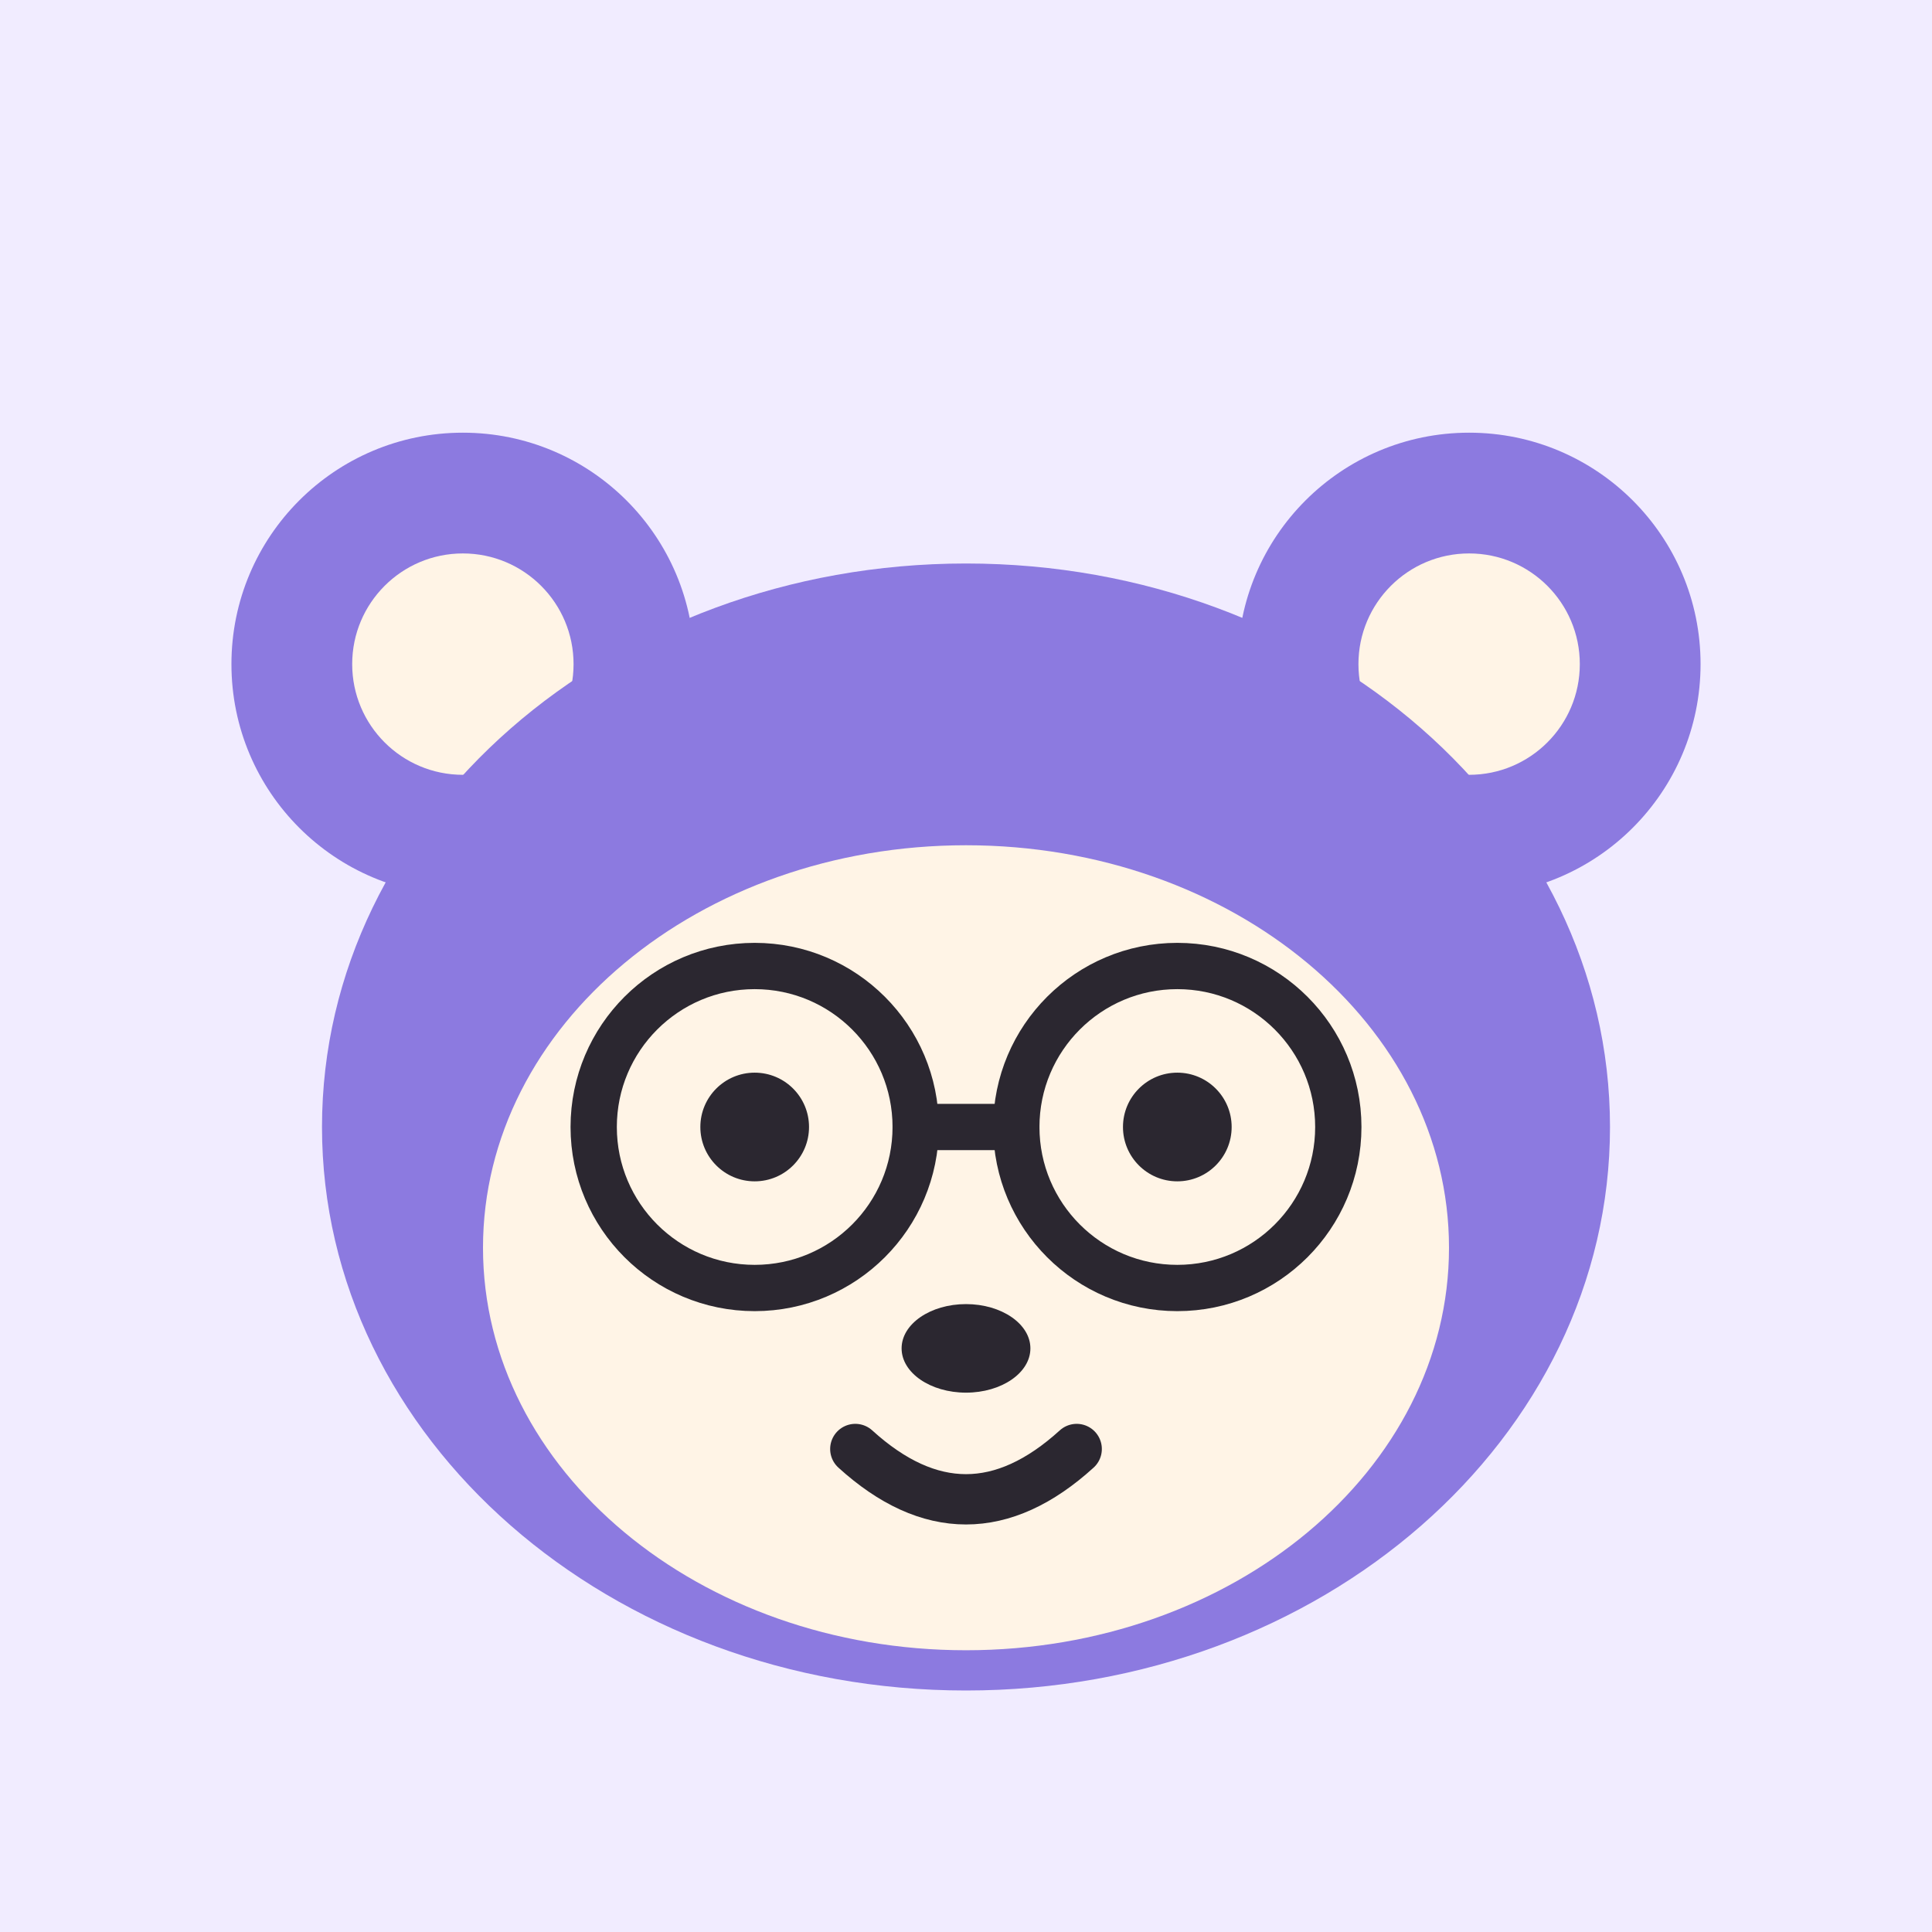
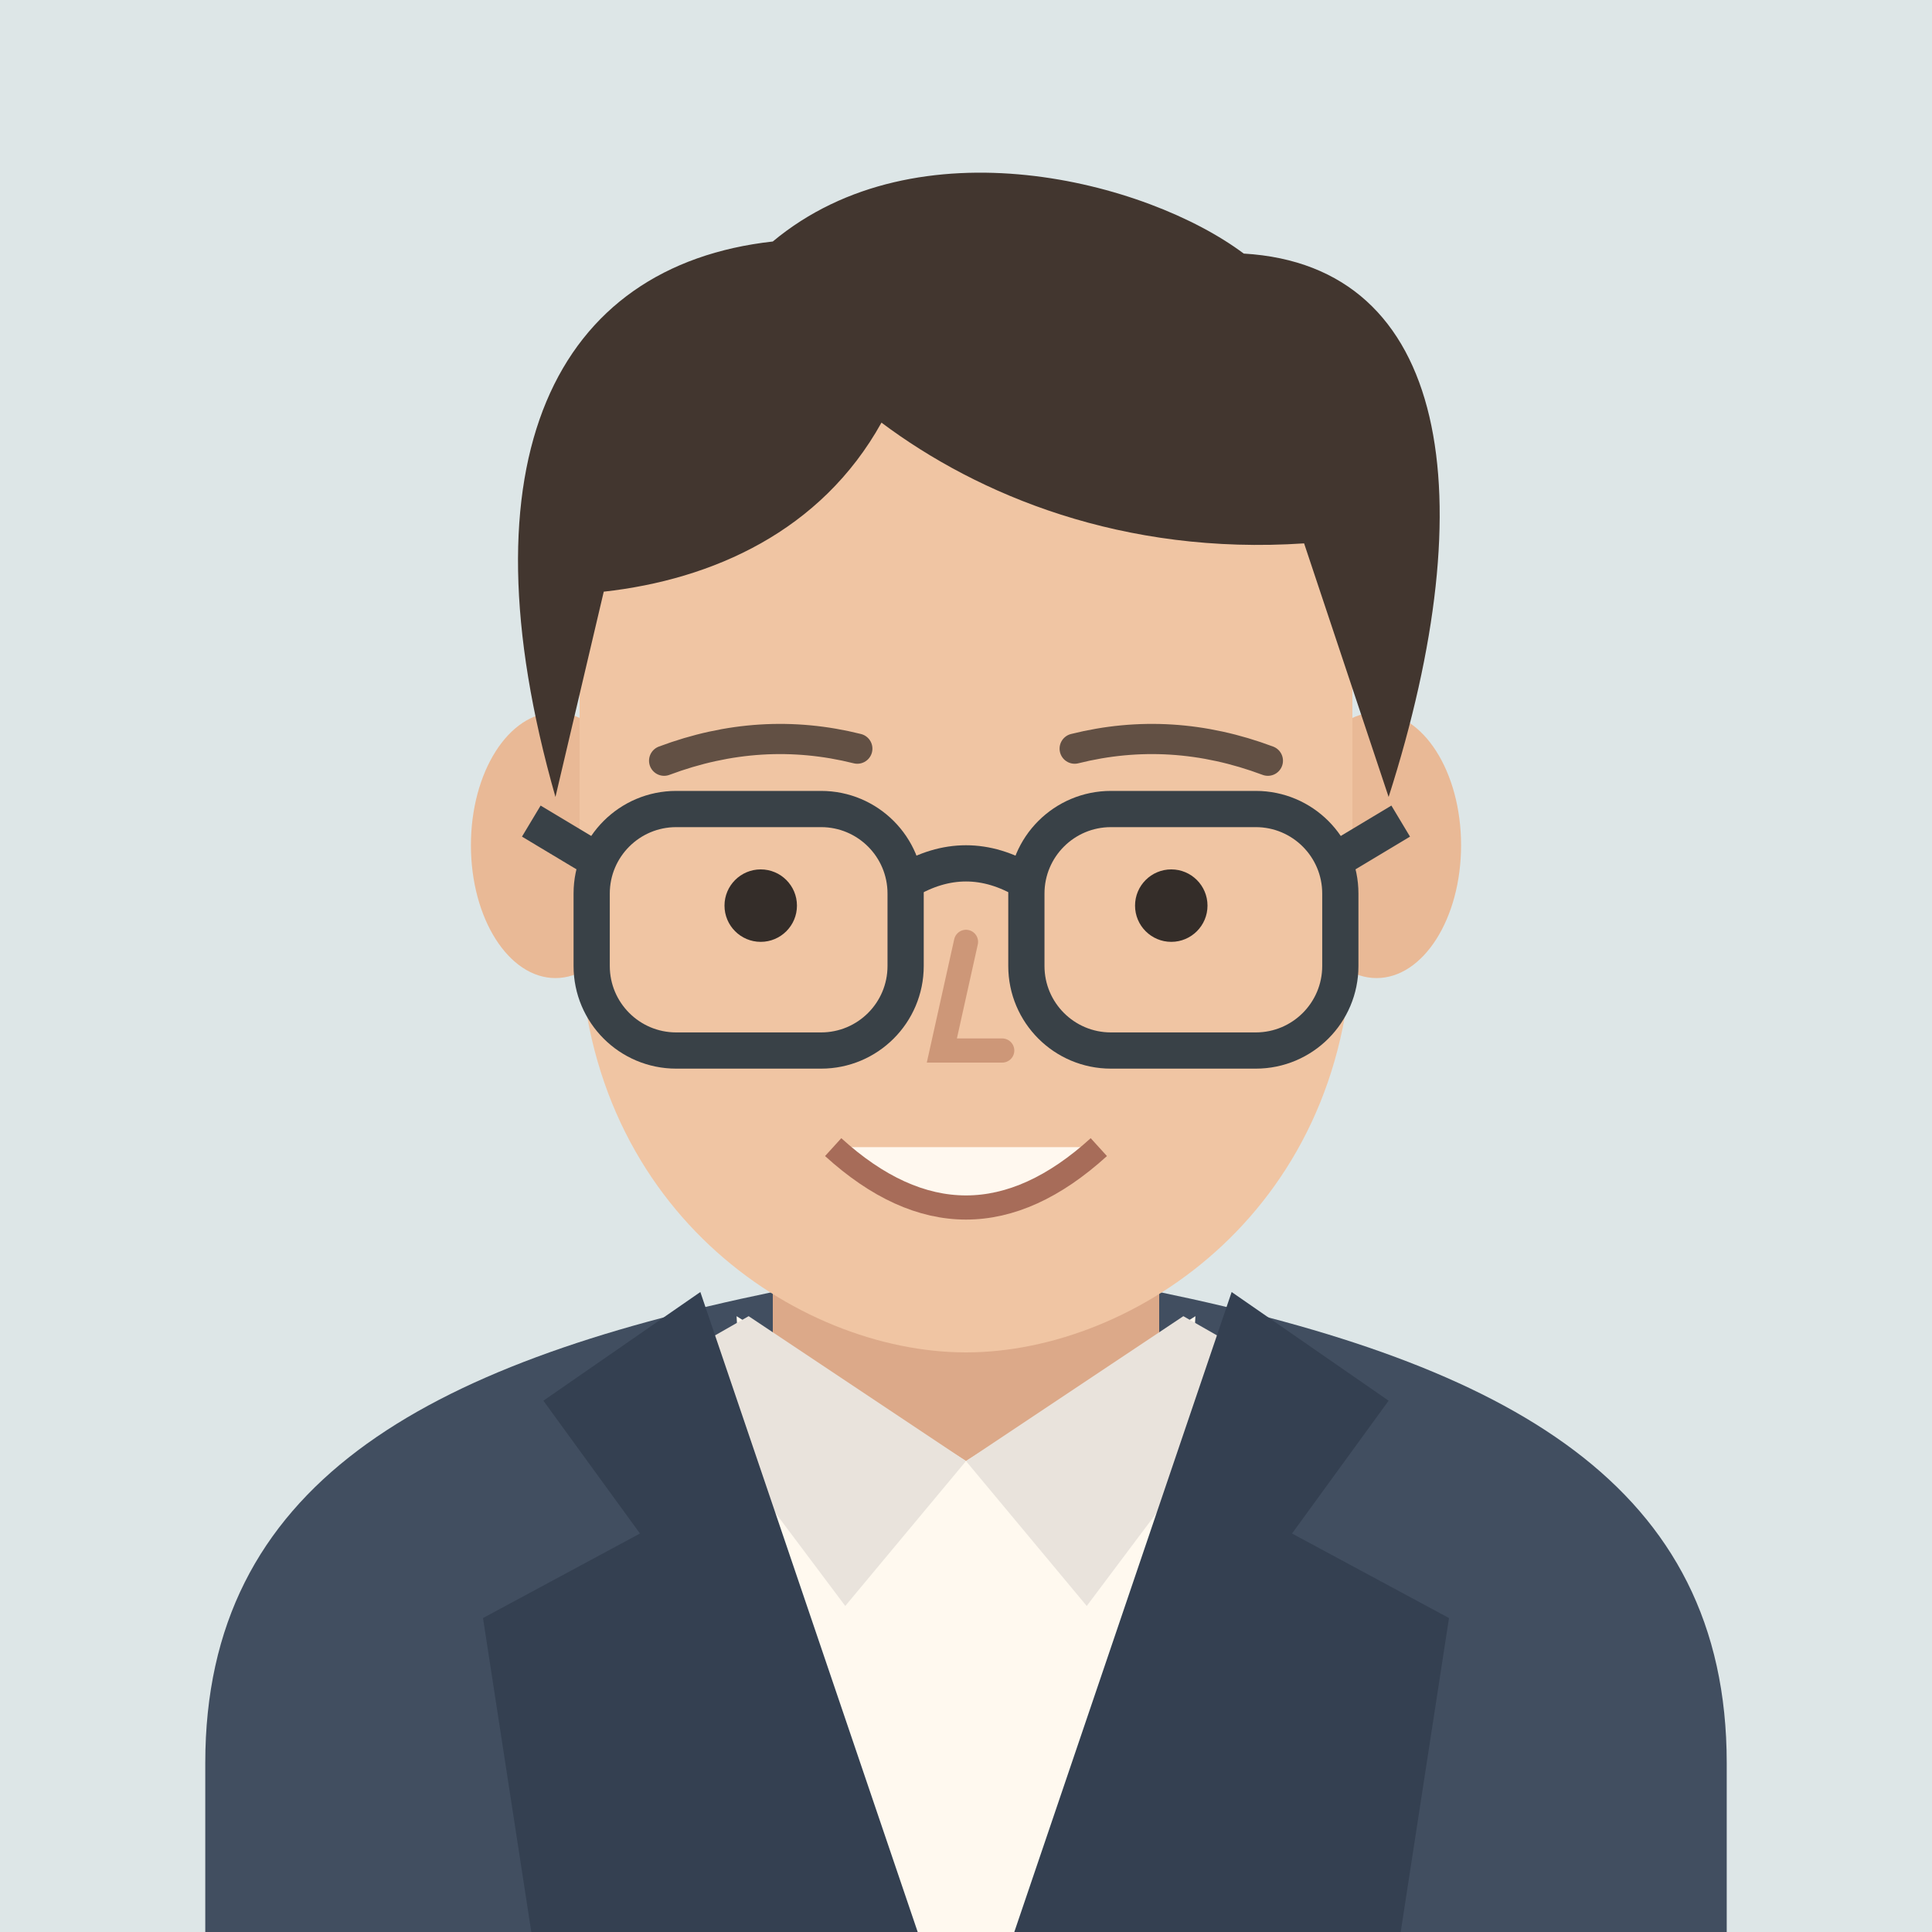
- <svg xmlns="http://www.w3.org/2000/svg" viewBox="0 0 96 96" role="img" aria-label="정진 캐릭터">
-   <rect width="96" height="96" fill="#F1ECFF" />
-   <circle cx="23" cy="33" r="11.5" fill="#8C7AE0" />
-   <circle cx="73" cy="33" r="11.5" fill="#8C7AE0" />
-   <circle cx="23" cy="33" r="5.5" fill="#FFF4E6" />
-   <circle cx="73" cy="33" r="5.5" fill="#FFF4E6" />
-   <ellipse cx="48" cy="56" rx="32" ry="28" fill="#8C7AE0" />
-   <ellipse cx="48" cy="62" rx="24" ry="20" fill="#FFF4E6" />
-   <circle cx="37.5" cy="56" r="8" fill="#FFF4E6" stroke="#2B2730" stroke-width="2.3" />
-   <circle cx="58.5" cy="56" r="8" fill="#FFF4E6" stroke="#2B2730" stroke-width="2.3" />
-   <path d="M45.5 56h5" fill="none" stroke="#2B2730" stroke-width="2.3" stroke-linecap="round" />
-   <circle cx="37.5" cy="56" r="2.7" fill="#2B2730" />
-   <circle cx="58.5" cy="56" r="2.7" fill="#2B2730" />
-   <ellipse cx="48" cy="67" rx="3.2" ry="2.2" fill="#2B2730" />
-   <path d="M42.5 72q5.5 5 11 0" fill="none" stroke="#2B2730" stroke-width="2.5" stroke-linecap="round" />
+ <svg xmlns="http://www.w3.org/2000/svg" viewBox="0 0 160 160" role="img" aria-label="정진, 재킷과 안경을 쓰고 미소 짓는 주선자 일러스트">
+   <rect width="160" height="160" fill="#DDE6E7" />
+   <path d="M17 160v-14c0-23 18-33 47-39h32c29 6 47 16 47 39v14" fill="#414E60" />
+   <path d="M64 95v21l16 13 16-13V95" fill="#DCA989" />
+   <path d="m61 109 19 12 19-12-3 51H64Z" fill="#FFF9EF" />
+   <path d="m62 109 18 12-10 12-15-20m43-4-18 12 10 12 15-20" fill="#E9E3DC" />
+   <path d="m58 107 18 53H44l-4-26 13-7-8-11m57-9-18 53h32l4-26-13-7 8-11" fill="#344051" />
+   <ellipse cx="46" cy="70" rx="7" ry="11" fill="#E9B996" />
+   <ellipse cx="114" cy="70" rx="7" ry="11" fill="#E9B996" />
+   <path d="M48 47c0-20 64-20 64 0v30c0 23-18 35-32 35S48 100 48 77Z" fill="#F0C5A3" />
+   <path d="M46 66c-8-28 0-44 18-46 12-10 31-5 39 1 17 1 20 20 12 45l-7-21c-15 1-27-4-35-10-5 9-14 13-23 14Z" fill="#42362F" />
+   <path d="M55 63q8-3 16-1m18 0q8-2 16 1" stroke="#625044" stroke-width="2.5" fill="none" stroke-linecap="round" />
+   <g fill="none" stroke="#394147" stroke-width="3">
+     <rect x="49" y="67" width="26" height="20" rx="7" />
+     <rect x="85" y="67" width="26" height="20" rx="7" />
+     <path d="M75 73q5-3 10 0M44 68l5 3m62 0 5-3" />
+   </g>
+   <circle cx="63" cy="75" r="3" fill="#342D29" />
+   <circle cx="97" cy="75" r="3" fill="#342D29" />
+   <path d="m80 78-2 9h5" fill="none" stroke="#CD9778" stroke-width="2" stroke-linecap="round" />
+   <path d="M69 95q11 10 22 0" fill="#FFF8EF" stroke="#A76C59" stroke-width="2" stroke-linejoin="round" />
</svg>
